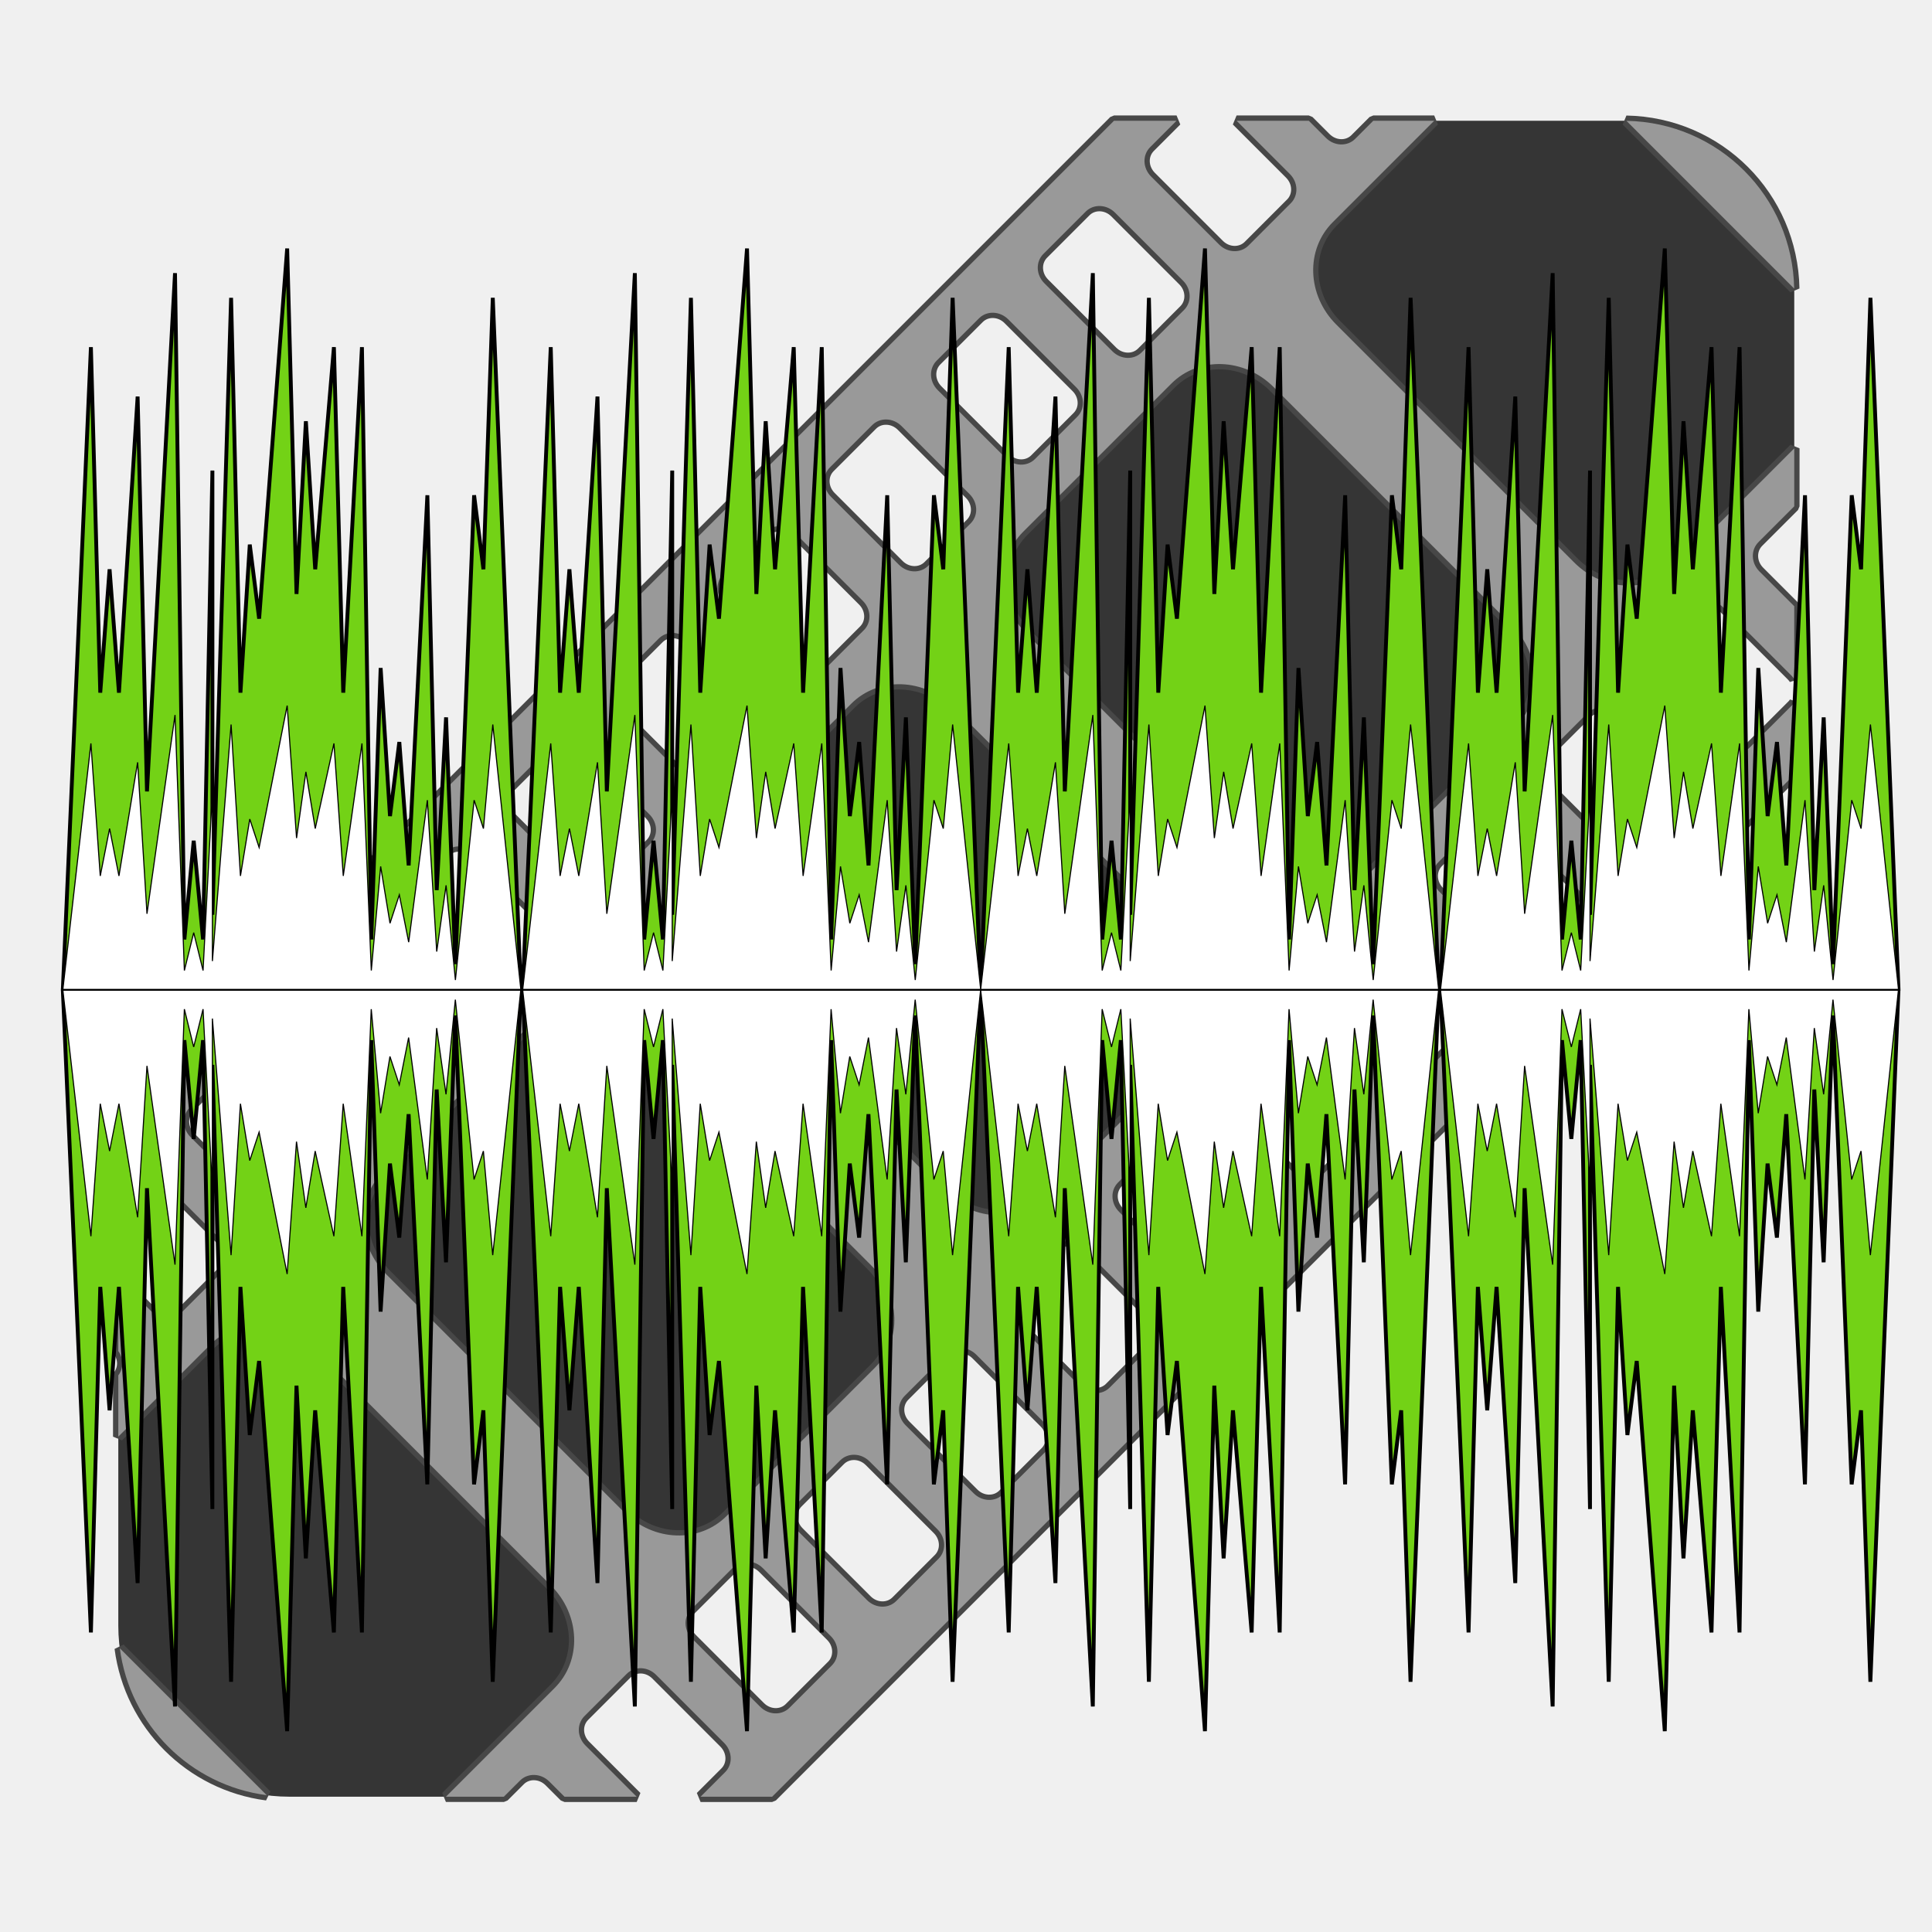
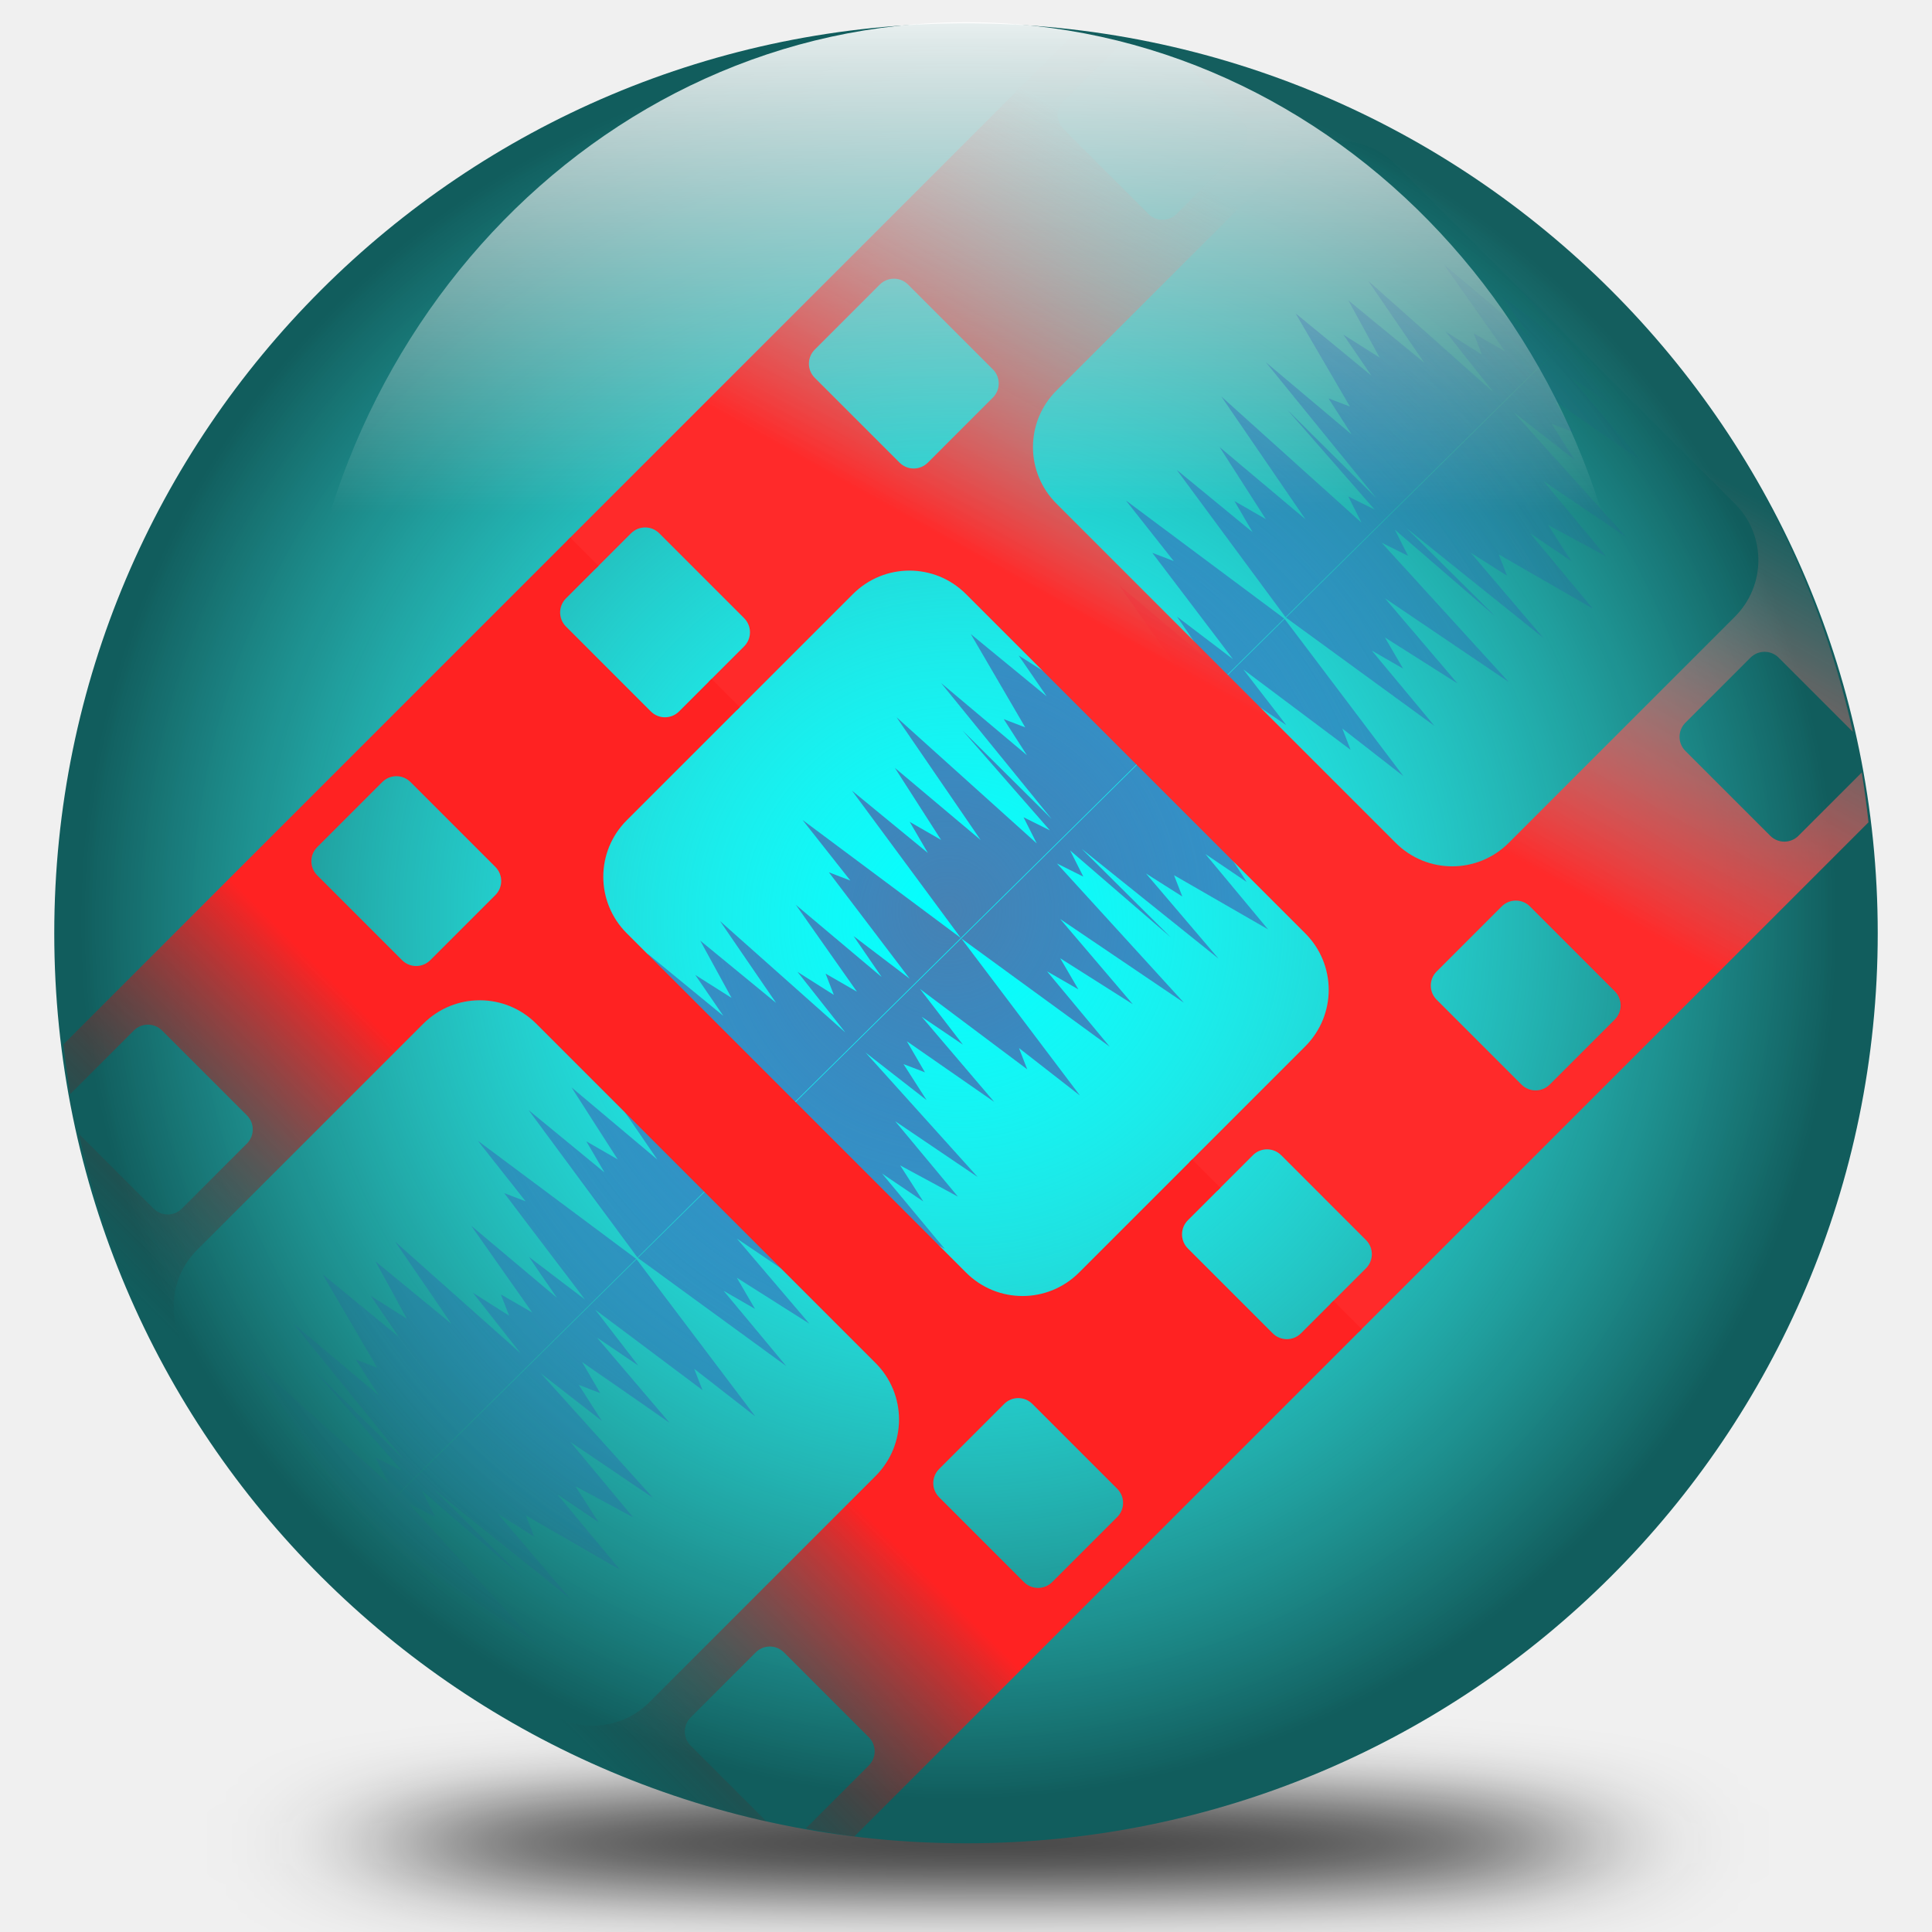
- <svg xmlns="http://www.w3.org/2000/svg" xmlns:ns1="http://www.openswatchbook.org/uri/2009/osb" width="256px" height="256px" viewBox="0 0 256 256" version="1.1" id="SVGRoot" enable-background="new">
+ <svg xmlns="http://www.w3.org/2000/svg" xmlns:ns1="http://www.openswatchbook.org/uri/2009/osb" xmlns:xlink="http://www.w3.org/1999/xlink" width="256px" height="256px" viewBox="0 0 256 256" version="1.1" id="SVGRoot" enable-background="new">
  <defs id="defs4485">
+     <linearGradient id="linearGradient906">
+       <stop style="stop-color:#ff2222;stop-opacity:1" offset="0" id="stop902" />
+       <stop style="stop-color:#272727;stop-opacity:0" offset="1" id="stop904" />
+     </linearGradient>
+     <linearGradient id="linearGradient898">
+       <stop style="stop-color:#ff2a2a;stop-opacity:1;" offset="0" id="stop894" />
+       <stop style="stop-color:#ff9898;stop-opacity:0.012" offset="1" id="stop896" />
+     </linearGradient>
+     <linearGradient id="linearGradient1061">
+       <stop style="stop-color:#79e7e1;stop-opacity:0" offset="0" id="stop1057" />
+       <stop style="stop-color:#115d5d;stop-opacity:1" offset="1" id="stop1059" />
+     </linearGradient>
+     <linearGradient id="linearGradient890">
+       <stop style="stop-color:#ffffff;stop-opacity:1;" offset="0" id="stop886" />
+       <stop style="stop-color:#ffffff;stop-opacity:0;" offset="1" id="stop888" />
+     </linearGradient>
+     <linearGradient id="linearGradient895">
+       <stop style="stop-color:#4682b4;stop-opacity:1;" offset="0" id="stop891" />
+       <stop style="stop-color:#3227b4;stop-opacity:0" offset="1" id="stop893" />
+     </linearGradient>
    <pattern id="Strips1_1" patternTransform="translate(0,0) scale(10,10)" height="1" width="2" patternUnits="userSpaceOnUse">
      <rect id="rect5447" height="2" width="1" y="-0.5" x="0" style="fill:black;stroke:none" />
    </pattern>
    <linearGradient id="linearGradient4727" ns1:paint="solid">
      <stop style="stop-color:#ce5c00;stop-opacity:1;" offset="0" id="stop4725" />
    </linearGradient>
    <pattern patternUnits="userSpaceOnUse" width="55" height="90" patternTransform="translate(-60,50.5)" id="pattern6214">
      <g style="fill:url(#Strips1_1);fill-opacity:1" transform="translate(-15,-28.5)" id="g4691">
        <rect style="opacity:0.815;fill:url(#Strips1_1);fill-opacity:1;stroke:none;stroke-width:4.527;stroke-linecap:round;stroke-linejoin:bevel;stroke-miterlimit:17.6;stroke-dasharray:none;stroke-dashoffset:0;stroke-opacity:1;paint-order:stroke fill markers" id="rect4683" width="30" height="30" x="40" y="59" ry="7.9" />
        <path style="opacity:0.815;fill:url(#Strips1_1);fill-opacity:1;stroke:none;stroke-width:8.601;stroke-linecap:round;stroke-linejoin:bevel;stroke-miterlimit:17.6;stroke-dasharray:none;stroke-dashoffset:0;stroke-opacity:1;paint-order:stroke fill markers" d="m 15,28.5 v 90 l 45,-45 z" id="path4687" />
      </g>
    </pattern>
+     <filter style="color-interpolation-filters:sRGB" id="filter998" x="-0.146" width="1.293" y="-1.229" height="3.459">
+       <feGaussianBlur stdDeviation="8.856" id="feGaussianBlur1000" />
+     </filter>
+     <radialGradient xlink:href="#linearGradient1061" id="radialGradient868" gradientUnits="userSpaceOnUse" gradientTransform="matrix(0.9769424,0,0,0.9750626,2.62869,3.047972)" cx="127.317" cy="122.225" fx="127.317" fy="122.225" r="119.197" />
+     <radialGradient xlink:href="#linearGradient895" id="radialGradient884" gradientUnits="userSpaceOnUse" gradientTransform="matrix(1.113254,0,0,1.153186,-15.2472,-17.57935)" cx="126.612" cy="119.886" fx="126.612" fy="119.886" r="99.439" />
+     <linearGradient xlink:href="#linearGradient890" id="linearGradient892" x1="-240" y1="-4" x2="-240" y2="66" gradientUnits="userSpaceOnUse" gradientTransform="matrix(1,0,0,1.031673,364.8938,-0.09319793)" />
+     <linearGradient xlink:href="#linearGradient898" id="linearGradient900" x1="162" y1="92" x2="190" y2="42" gradientUnits="userSpaceOnUse" />
+     <linearGradient xlink:href="#linearGradient906" id="linearGradient908" x1="80" y1="166" x2="46" y2="200" gradientUnits="userSpaceOnUse" />
  </defs>
-   <g id="layer3" style="display:none">
-     <path style="display:inline;opacity:1;fill:#99542c;fill-opacity:1;stroke:none;stroke-width:2.404;stroke-linecap:round;stroke-linejoin:bevel;stroke-miterlimit:17.6;stroke-dasharray:none;stroke-dashoffset:0;stroke-opacity:0.976;paint-order:stroke fill markers" d="m 218.904,18.277 c -0.857,-0.098 -1.727,-0.153 -2.612,-0.153 l -58.608,0.001 -8.325,8.325 1.63,1.63 -7.071,7.071 1.906,1.906 L 121.075,61.806 119.169,59.9 16.881,162.187 v 55.348 c 0,0.624 0.031,1.24 0.08,1.851 l 20.73,20.73 c 0.611,0.049 1.227,0.08 1.851,0.08 H 91.177 L 216.534,114.839 237.747,93.625 238.953,92.42 V 40.784 c 0,-0.884 -0.056,-1.755 -0.153,-2.612 z" id="path882" />
+   <g style="display:inline" id="g4738">
+     <ellipse style="display:inline;opacity:1;fill:#000000;fill-opacity:1;fill-rule:nonzero;stroke:#444444;stroke-width:0.424;stroke-linecap:round;stroke-linejoin:round;stroke-miterlimit:4;stroke-dasharray:none;stroke-opacity:0.984;filter:url(#filter998)" id="path1946" cx="128.234" cy="244.72" rx="72.589" ry="8.645" transform="matrix(1.13398,0,0,0.6039701,-14.47815,96.43798)" />
  </g>
-   <g style="display:inline" id="g4738">
-     <path style="display:inline;opacity:1;fill:#353535;fill-opacity:1;stroke:none;stroke-width:7.004;stroke-linecap:round;stroke-linejoin:bevel;stroke-miterlimit:17.6;stroke-dasharray:none;stroke-dashoffset:0;stroke-opacity:0.976;paint-order:stroke fill markers" d="M 181.916,16 15.676,184.055 v 31.357 c 0,12.554 10.106,22.66 22.66,22.66 H 67.6 L 237.748,66.068 V 38.66 C 237.748,26.106 227.642,16 215.088,16 Z" id="rect1130" />
-     <path style="display:inline;opacity:1;fill:#999999;fill-opacity:1;stroke:#474747;stroke-width:1.4;stroke-linecap:round;stroke-linejoin:bevel;stroke-miterlimit:17.6;stroke-dasharray:none;stroke-dashoffset:0;stroke-opacity:1;paint-order:stroke fill markers" d="M 147.611,16 15.676,147.936 v 8.289 l 0.908,-0.908 c 1.037,-1.037 2.766,-0.978 3.877,0.133 l 9.023,9.023 c 1.111,1.111 1.17,2.84 0.133,3.877 l -5.615,5.617 c -1.037,1.037 -2.766,0.976 -3.877,-0.135 l -4.449,-4.449 v 9.635 c 0.707,1.002 0.71,2.305 0,3.225 v 8.119 l 12.258,-12.258 c 3.626,-3.626 9.67,-3.418 13.553,0.465 l 31.543,31.543 c 3.883,3.883 4.09,9.927 0.465,13.553 l -14.408,14.408 h 7.678 l 2.146,-2.146 c 1.037,-1.037 2.766,-0.976 3.877,0.135 l 2.012,2.012 h 9.564 l -6.793,-6.795 c -1.111,-1.111 -1.172,-2.84 -0.135,-3.877 l 5.617,-5.617 c 1.037,-1.037 2.766,-0.976 3.877,0.135 l 9.021,9.023 c 1.111,1.111 1.172,2.838 0.135,3.875 l -3.256,3.256 h 9.486 L 237.748,102.641 v -9.543 c -0.075,0.102 -0.148,0.207 -0.24,0.299 l -5.617,5.615 c -1.037,1.037 -2.766,0.978 -3.877,-0.133 l -9.021,-9.023 c -1.111,-1.111 -1.172,-2.84 -0.135,-3.877 l 5.617,-5.615 c 1.037,-1.037 2.766,-0.978 3.877,0.133 l 9.021,9.023 c 0.143,0.143 0.267,0.297 0.375,0.457 v -9.648 l -4.615,-4.613 C 232.022,74.604 231.963,72.875 233,71.838 l 4.748,-4.748 v -7.68 l -15.596,15.596 c -3.626,3.626 -9.67,3.418 -13.553,-0.465 L 177.057,43 C 173.174,39.117 172.966,33.071 176.592,29.445 L 190.039,16 h -8.072 l -2.402,2.402 c -1.037,1.037 -2.766,0.976 -3.877,-0.135 L 173.42,16 h -9.566 l 7.053,7.051 c 1.111,1.111 1.17,2.84 0.133,3.877 l -5.617,5.617 c -1.037,1.037 -2.766,0.976 -3.877,-0.135 l -9.021,-9.021 c -1.111,-1.111 -1.172,-2.84 -0.135,-3.877 L 155.9,16 Z m 67.898,0.01 22.229,22.229 C 237.517,26.022 227.726,16.232 215.51,16.01 Z m -69.734,11.289 c 0.701,0.024 1.409,0.316 1.965,0.871 l 9.023,9.023 c 1.111,1.111 1.17,2.84 0.133,3.877 l -5.615,5.617 c -1.037,1.037 -2.766,0.976 -3.877,-0.135 l -9.023,-9.023 c -1.111,-1.111 -1.17,-2.838 -0.133,-3.875 l 5.615,-5.617 c 0.519,-0.519 1.211,-0.763 1.912,-0.738 z m -14.143,14.141 c 0.701,0.024 1.409,0.318 1.965,0.873 l 9.023,9.023 c 1.111,1.111 1.172,2.84 0.135,3.877 l -5.617,5.615 c -1.037,1.037 -2.766,0.978 -3.877,-0.133 l -9.023,-9.023 c -1.111,-1.111 -1.17,-2.84 -0.133,-3.877 l 5.617,-5.615 c 0.519,-0.519 1.209,-0.765 1.91,-0.74 z m 30.26,6.803 c 2.45,0.084 4.931,1.105 6.873,3.047 l 31.543,31.543 c 3.883,3.883 4.09,9.927 0.465,13.553 l -19.633,19.633 c -3.626,3.626 -9.672,3.418 -13.555,-0.465 L 136.045,84.012 c -3.883,-3.883 -4.09,-9.929 -0.465,-13.555 l 19.633,-19.633 c 1.813,-1.813 4.23,-2.666 6.68,-2.582 z m -44.402,7.34 c 0.701,0.024 1.411,0.318 1.967,0.873 l 9.021,9.021 c 1.111,1.111 1.172,2.84 0.135,3.877 l -5.617,5.617 c -1.037,1.037 -2.766,0.978 -3.877,-0.133 l -9.021,-9.023 c -1.111,-1.111 -1.172,-2.84 -0.135,-3.877 l 5.617,-5.617 c 0.519,-0.519 1.209,-0.763 1.91,-0.738 z m -14.143,14.143 c 0.701,0.024 1.411,0.318 1.967,0.873 l 9.021,9.021 c 1.111,1.111 1.172,2.84 0.135,3.877 l -5.617,5.617 c -1.037,1.037 -2.766,0.976 -3.877,-0.135 l -9.021,-9.021 c -1.111,-1.111 -1.172,-2.84 -0.135,-3.877 l 5.617,-5.617 c 0.519,-0.519 1.209,-0.763 1.91,-0.738 z M 89.207,83.867 c 0.701,0.024 1.409,0.318 1.965,0.873 l 9.023,9.021 c 1.111,1.111 1.17,2.84 0.133,3.877 l -5.617,5.617 c -1.037,1.037 -2.764,0.976 -3.875,-0.135 L 81.812,94.1 C 80.702,92.989 80.643,91.26 81.68,90.223 l 5.615,-5.617 c 0.519,-0.519 1.211,-0.763 1.912,-0.738 z m 30.26,6.801 c 2.45,0.084 4.931,1.107 6.873,3.049 l 31.543,31.541 c 3.883,3.883 4.09,9.927 0.465,13.553 l -19.633,19.633 c -3.626,3.626 -9.672,3.42 -13.555,-0.463 L 93.617,126.438 C 89.734,122.554 89.529,116.51 93.154,112.885 L 112.787,93.25 c 1.813,-1.813 4.23,-2.666 6.68,-2.582 z m 92.775,3.098 c 0.701,0.024 1.411,0.318 1.967,0.873 l 9.021,9.023 c 1.111,1.111 1.172,2.838 0.135,3.875 l -5.617,5.617 c -1.037,1.037 -2.766,0.978 -3.877,-0.133 l -9.021,-9.023 c -1.111,-1.111 -1.172,-2.84 -0.135,-3.877 l 5.617,-5.617 c 0.519,-0.519 1.209,-0.763 1.91,-0.738 z M 75.064,98.01 c 0.701,0.024 1.409,0.316 1.965,0.871 l 9.023,9.023 c 1.111,1.111 1.17,2.84 0.133,3.877 l -5.615,5.615 c -1.037,1.037 -2.766,0.978 -3.877,-0.133 l -9.023,-9.023 c -1.111,-1.111 -1.17,-2.84 -0.133,-3.877 l 5.617,-5.615 c 0.519,-0.519 1.209,-0.763 1.91,-0.738 z m 123.037,9.898 c 0.701,0.024 1.409,0.318 1.965,0.873 l 9.023,9.021 c 1.111,1.111 1.17,2.84 0.133,3.877 l -5.617,5.617 c -1.037,1.037 -2.764,0.976 -3.875,-0.135 l -9.023,-9.021 c -1.111,-1.111 -1.172,-2.84 -0.135,-3.877 l 5.617,-5.617 c 0.519,-0.519 1.211,-0.763 1.912,-0.738 z m -137.18,4.242 c 0.701,0.024 1.411,0.318 1.967,0.873 l 9.021,9.023 c 1.111,1.111 1.172,2.838 0.135,3.875 l -5.617,5.617 c -1.037,1.037 -2.766,0.978 -3.877,-0.133 l -9.021,-9.023 c -1.111,-1.111 -1.172,-2.84 -0.135,-3.877 l 5.617,-5.617 c 0.519,-0.519 1.209,-0.763 1.91,-0.738 z m 123.037,9.9 c 0.701,0.024 1.409,0.318 1.965,0.873 l 9.023,9.021 c 1.111,1.111 1.17,2.84 0.133,3.877 l -5.615,5.617 c -1.037,1.037 -2.766,0.976 -3.877,-0.135 l -9.023,-9.021 c -1.111,-1.111 -1.17,-2.84 -0.133,-3.877 l 5.615,-5.617 c 0.519,-0.519 1.211,-0.763 1.912,-0.738 z M 46.779,126.293 c 0.701,0.024 1.411,0.318 1.967,0.873 l 9.021,9.021 c 1.111,1.111 1.172,2.84 0.135,3.877 l -5.617,5.617 c -1.037,1.037 -2.766,0.976 -3.877,-0.135 l -9.021,-9.021 c -1.111,-1.111 -1.172,-2.84 -0.135,-3.877 l 5.617,-5.617 c 0.519,-0.519 1.209,-0.763 1.91,-0.738 z m 30.262,6.801 c 2.45,0.084 4.931,1.107 6.873,3.049 l 31.541,31.543 c 3.883,3.883 4.092,9.925 0.467,13.551 l -19.635,19.635 c -3.626,3.626 -9.67,3.418 -13.553,-0.465 L 51.191,168.865 c -3.883,-3.883 -4.088,-9.929 -0.463,-13.555 l 19.633,-19.633 c 1.813,-1.813 4.23,-2.668 6.68,-2.584 z m 92.775,3.1 c 0.701,0.024 1.411,0.316 1.967,0.871 l 9.021,9.023 c 1.111,1.111 1.172,2.84 0.135,3.877 l -5.617,5.617 c -1.037,1.037 -2.766,0.976 -3.877,-0.135 l -9.023,-9.023 c -1.111,-1.111 -1.17,-2.838 -0.133,-3.875 l 5.617,-5.617 c 0.519,-0.519 1.209,-0.763 1.91,-0.738 z m -137.18,4.242 c 0.701,0.024 1.411,0.318 1.967,0.873 l 9.023,9.021 c 1.111,1.111 1.17,2.84 0.133,3.877 l -5.617,5.617 c -1.037,1.037 -2.764,0.976 -3.875,-0.135 L 25.244,150.668 c -1.111,-1.111 -1.172,-2.84 -0.135,-3.877 l 5.617,-5.617 c 0.519,-0.519 1.209,-0.763 1.91,-0.738 z m 123.037,9.898 c 0.701,0.024 1.411,0.318 1.967,0.873 l 9.021,9.023 c 1.111,1.111 1.172,2.84 0.135,3.877 l -5.617,5.615 c -1.037,1.037 -2.766,0.978 -3.877,-0.133 l -9.021,-9.023 c -1.111,-1.111 -1.172,-2.84 -0.135,-3.877 l 5.617,-5.615 c 0.519,-0.519 1.209,-0.765 1.91,-0.74 z m -14.143,14.143 c 0.701,0.024 1.411,0.318 1.967,0.873 l 9.023,9.021 c 1.111,1.111 1.17,2.84 0.133,3.877 l -5.617,5.617 c -1.037,1.037 -2.766,0.978 -3.877,-0.133 l -9.021,-9.023 c -1.111,-1.111 -1.172,-2.84 -0.135,-3.877 l 5.617,-5.617 c 0.519,-0.519 1.209,-0.763 1.91,-0.738 z m -14.141,14.143 c 0.701,0.024 1.409,0.318 1.965,0.873 l 9.023,9.021 c 1.111,1.111 1.17,2.84 0.133,3.877 l -5.615,5.617 c -1.037,1.037 -2.766,0.976 -3.877,-0.135 l -9.023,-9.021 c -1.111,-1.111 -1.17,-2.84 -0.133,-3.877 l 5.615,-5.617 c 0.519,-0.519 1.211,-0.763 1.912,-0.738 z m -14.143,14.143 c 0.701,0.024 1.409,0.316 1.965,0.871 l 9.023,9.023 c 1.111,1.111 1.172,2.84 0.135,3.877 l -5.617,5.617 c -1.037,1.037 -2.766,0.976 -3.877,-0.135 l -9.023,-9.021 c -1.111,-1.111 -1.17,-2.84 -0.133,-3.877 l 5.617,-5.617 c 0.519,-0.519 1.209,-0.763 1.91,-0.738 z m -14.143,14.143 c 0.701,0.024 1.411,0.316 1.967,0.871 l 9.021,9.023 c 1.111,1.111 1.172,2.84 0.135,3.877 l -5.617,5.615 c -1.037,1.037 -2.766,0.978 -3.877,-0.133 l -9.021,-9.023 c -1.111,-1.111 -1.172,-2.84 -0.135,-3.877 l 5.617,-5.615 c 0.519,-0.519 1.209,-0.763 1.91,-0.738 z m -83.229,11.498 c 1.328,10.15 9.318,18.141 19.469,19.469 z" id="rect976" />
+   <g id="layer3" style="display:inline">
+     <ellipse ry="119.606" rx="119.837" cy="123.667" cx="128" id="ellipse870" style="opacity:1;fill:#00ffff;fill-opacity:1;fill-rule:nonzero;stroke:none;stroke-width:10.638;stroke-linecap:round;stroke-linejoin:round;stroke-miterlimit:4;stroke-dasharray:none;stroke-opacity:0.984" />
+     <ellipse style="opacity:1;fill:url(#radialGradient868);fill-opacity:1;fill-rule:nonzero;stroke:none;stroke-width:10.724;stroke-linecap:round;stroke-linejoin:round;stroke-miterlimit:4;stroke-dasharray:none;stroke-opacity:0.984" id="ellipse866" cx="128" cy="123.667" rx="120.81" ry="120.578" />
+     <ellipse ry="95.087" rx="88.791" cy="98.029" cx="128" id="ellipse878" style="opacity:1;fill:url(#linearGradient892);fill-opacity:1;fill-rule:nonzero;stroke:none;stroke-width:5.45;stroke-linecap:round;stroke-linejoin:round;stroke-miterlimit:4;stroke-dasharray:none;stroke-opacity:1" />
  </g>
-   <g id="layer1" style="display:inline;opacity:1" />
  <g id="layer2" style="display:inline">
-     <path style="display:inline;fill:#73d216;stroke:#000000;stroke-width:0.51;stroke-linecap:butt;stroke-linejoin:miter;stroke-miterlimit:4;stroke-dasharray:none;stroke-opacity:1" d="M 38.052,32.927 34.337,81.976 33.097,72.161 31.861,91.784 30.621,39.463 28.146,121.21 V 62.352 L 26.906,124.482 25.667,111.401 24.431,124.482 23.191,36.192 19.476,104.865 18.237,52.544 15.761,91.784 14.521,75.432 13.285,91.784 12.046,46 8.331,131.025 H 69.012 L 65.297,39.463 64.058,75.432 62.822,65.624 60.343,127.754 59.106,95.056 57.867,117.945 56.628,65.624 54.152,114.673 52.912,98.321 51.676,108.137 50.437,88.513 49.197,124.482 47.961,46 45.482,91.784 44.246,46 41.767,75.432 40.531,55.815 39.291,78.704 Z m 60.931,0 L 95.268,81.976 94.028,72.161 92.789,91.784 91.553,39.463 89.074,121.21 V 62.352 L 87.837,124.482 86.598,111.401 85.359,124.482 84.122,36.192 80.407,104.865 79.168,52.544 76.692,91.784 75.452,75.432 74.213,91.784 72.977,46 69.262,131.025 h 60.682 l -3.715,-91.562 -1.239,35.969 -1.239,-9.808 -2.476,62.13 -1.239,-32.697 -1.236,22.889 -1.239,-52.321 -2.476,49.049 -1.239,-16.352 -1.239,9.815 -1.236,-19.624 -1.239,35.969 L 108.889,46 106.413,91.784 105.174,46 l -2.476,29.432 -1.239,-19.617 -1.236,22.889 z m 30.961,98.099 h 60.682 l -3.715,-91.562 -1.239,35.969 -1.236,-9.808 -2.479,62.13 -1.236,-32.697 -1.239,22.889 -1.239,-52.321 -2.476,49.049 -1.239,-16.352 -1.236,9.815 -1.239,-19.624 -1.239,35.969 L 169.571,46 167.095,91.784 165.856,46 l -2.476,29.432 -1.239,-19.617 -1.236,22.889 -1.239,-45.778 -3.715,49.049 -1.239,-9.815 -1.236,19.624 -1.239,-52.321 -2.476,81.747 V 62.352 l -1.239,62.13 -1.239,-13.08 -1.236,13.08 -1.239,-88.29 -3.715,68.673 -1.239,-52.321 -2.476,39.241 -1.239,-16.352 -1.236,16.352 L 133.659,46 Z m 90.652,-98.099 -3.715,49.049 -1.239,-9.815 -1.239,19.624 -1.236,-52.321 -2.479,81.747 V 62.352 l -1.236,62.13 -1.239,-13.08 -1.239,13.08 -1.236,-88.29 -3.715,68.673 -1.239,-52.321 -2.476,39.241 -1.239,-16.352 -1.239,16.352 L 194.59,46 l -3.715,85.025 h 60.682 l -3.715,-91.562 -1.239,35.969 -1.239,-9.808 -2.476,62.13 -1.239,-32.697 -1.236,22.889 -1.239,-52.321 -2.476,49.049 -1.239,-16.352 -1.239,9.815 -1.236,-19.624 -1.239,35.969 L 230.502,46 228.026,91.784 226.787,46 l -2.476,29.432 -1.239,-19.617 -1.239,22.889 z M 8.331,131.283 l 3.715,85.025 1.239,-45.785 1.236,16.352 1.239,-16.352 2.476,39.241 1.239,-52.321 3.715,68.673 1.239,-88.29 1.236,13.08 1.239,-13.08 1.239,62.13 v -58.858 l 2.476,81.747 1.239,-52.321 1.236,19.624 1.239,-9.808 3.715,49.049 1.239,-45.784 1.239,22.889 1.236,-19.617 2.479,29.432 1.236,-45.785 2.479,45.785 1.236,-78.482 1.239,35.969 1.239,-19.617 1.236,9.808 1.239,-16.352 2.476,49.049 1.239,-52.321 1.239,22.896 1.236,-32.704 2.479,62.13 1.236,-9.808 1.239,35.969 3.715,-91.562 z m 60.931,0 3.715,85.025 1.236,-45.785 1.239,16.352 1.239,-16.352 2.476,39.241 1.239,-52.321 3.715,68.673 1.236,-88.29 1.239,13.08 1.239,-13.08 1.236,62.13 v -58.858 l 2.479,81.747 1.236,-52.321 1.239,19.624 1.239,-9.808 3.715,49.049 1.239,-45.784 1.236,22.889 1.239,-19.617 2.476,29.432 1.239,-45.785 2.476,45.785 1.239,-78.482 1.239,35.969 1.236,-19.617 1.239,9.808 1.239,-16.352 2.476,49.049 1.239,-52.321 1.236,22.896 1.239,-32.704 2.476,62.13 1.239,-9.808 1.239,35.969 3.715,-91.562 z m 60.682,0 3.715,85.025 1.239,-45.785 1.236,16.352 1.239,-16.352 2.476,39.241 1.239,-52.321 3.715,68.673 1.239,-88.29 1.236,13.08 1.239,-13.08 1.239,62.13 v -58.858 l 2.476,81.747 1.239,-52.321 1.236,19.624 1.239,-9.808 3.715,49.049 1.239,-45.784 1.236,22.889 1.239,-19.617 2.476,29.432 1.239,-45.785 2.476,45.785 1.239,-78.482 1.239,35.969 1.239,-19.617 1.236,9.808 1.239,-16.352 2.476,49.049 1.239,-52.321 1.239,22.896 1.236,-32.704 2.479,62.13 1.236,-9.808 1.239,35.969 3.715,-91.562 z m 60.931,0 3.715,85.025 1.236,-45.785 1.239,16.352 1.239,-16.352 2.476,39.241 1.239,-52.321 3.715,68.673 1.236,-88.29 1.239,13.08 1.239,-13.08 1.236,62.13 v -58.858 l 2.479,81.747 1.236,-52.321 1.239,19.624 1.239,-9.808 3.715,49.049 1.236,-45.784 1.239,22.889 1.239,-19.617 2.476,29.432 1.239,-45.785 2.476,45.785 1.239,-78.482 1.239,35.969 1.236,-19.617 1.239,9.808 1.239,-16.352 2.476,49.049 1.239,-52.321 1.236,22.896 1.239,-32.704 2.476,62.13 1.239,-9.808 1.239,35.969 3.715,-91.562 z" id="path895" />
-     <path style="display:inline;opacity:1;fill:#ffffff;stroke:#000000;stroke-width:0.145;stroke-linecap:butt;stroke-linejoin:miter;stroke-miterlimit:4;stroke-dasharray:none;stroke-opacity:1" d="M 38.052,93.494 34.337,112.298 33.097,108.532 31.861,116.064 30.621,96 l -2.476,31.349 v -22.57 l -1.239,23.817 -1.239,-5.013 -1.236,5.013 L 23.191,94.741 19.476,121.076 18.237,101.013 15.761,116.064 14.521,109.791 13.285,116.064 12.046,98.506 8.331,131.102 H 69.012 L 65.297,96 l -1.239,13.791 -1.236,-3.766 -2.479,23.829 -1.236,-12.544 -1.239,8.779 -1.239,-20.064 -2.476,18.816 -1.239,-6.272 -1.236,3.766 -1.239,-7.531 -1.239,13.791 -1.236,-30.089 -2.479,17.557 -1.236,-17.557 -2.479,11.285 -1.236,-7.519 -1.239,8.779 z m 60.931,0 -3.715,18.804 -1.239,-3.766 -1.239,7.531 L 91.553,96 89.074,127.349 v -22.57 l -1.236,23.817 -1.239,-5.013 -1.239,5.013 -1.236,-33.855 -3.715,26.336 -1.239,-20.064 -2.476,15.051 -1.239,-6.272 -1.239,6.272 L 72.977,98.506 69.262,131.102 H 129.944 L 126.228,96 l -1.239,13.791 -1.239,-3.766 -2.476,23.829 -1.239,-12.544 -1.236,8.779 -1.239,-20.064 -2.476,18.816 -1.239,-6.272 -1.239,3.766 -1.236,-7.531 -1.239,13.791 -1.239,-30.089 -2.476,17.557 -1.239,-17.557 -2.476,11.285 -1.239,-7.519 -1.236,8.779 z M 129.944,131.102 h 60.682 L 186.91,96 l -1.239,13.791 -1.236,-3.766 -2.479,23.829 -1.236,-12.544 -1.239,8.779 -1.239,-20.064 -2.476,18.816 -1.239,-6.272 -1.236,3.766 -1.239,-7.531 -1.239,13.791 -1.239,-30.089 -2.476,17.557 -1.239,-17.557 -2.476,11.285 -1.239,-7.519 -1.236,8.779 -1.239,-17.557 -3.715,18.804 -1.239,-3.766 -1.236,7.531 L 152.234,96 149.759,127.349 v -22.57 l -1.239,23.817 -1.239,-5.013 -1.236,5.013 -1.239,-33.855 -3.715,26.336 -1.239,-20.064 -2.476,15.051 -1.239,-6.272 -1.236,6.272 -1.239,-17.557 z m 90.652,-37.609 -3.715,18.804 -1.239,-3.766 -1.239,7.531 L 213.166,96 l -2.479,31.349 v -22.57 l -1.236,23.817 -1.239,-5.013 -1.239,5.013 -1.236,-33.855 -3.715,26.336 -1.239,-20.064 -2.476,15.051 -1.239,-6.272 -1.239,6.272 -1.236,-17.557 -3.715,32.596 h 60.682 L 247.841,96 l -1.239,13.791 -1.239,-3.766 -2.476,23.829 -1.239,-12.544 -1.236,8.779 -1.239,-20.064 -2.476,18.816 -1.239,-6.272 -1.239,3.766 -1.236,-7.531 -1.239,13.791 -1.239,-30.089 -2.476,17.557 -1.239,-17.557 -2.476,11.285 -1.239,-7.519 -1.239,8.779 z M 8.331,131.21 l 3.715,32.596 1.239,-17.557 1.236,6.272 1.239,-6.272 2.476,15.051 1.239,-20.064 3.715,26.336 1.239,-33.855 1.236,5.013 1.239,-5.013 1.239,23.817 v -22.57 l 2.476,31.349 1.239,-20.064 1.236,7.531 1.239,-3.766 3.715,18.804 1.239,-17.545 1.239,8.767 1.236,-7.519 2.479,11.285 1.236,-17.557 2.479,17.557 1.236,-30.089 1.239,13.791 1.239,-7.519 1.236,3.754 1.239,-6.26 2.476,18.804 1.239,-20.064 1.239,8.779 1.236,-12.544 2.479,23.829 1.236,-3.766 1.239,13.791 3.715,-35.102 z m 60.931,0 3.715,32.596 1.236,-17.557 1.239,6.272 1.239,-6.272 2.476,15.051 1.239,-20.064 3.715,26.336 1.236,-33.855 1.239,5.013 1.239,-5.013 1.236,23.817 v -22.57 l 2.479,31.349 1.236,-20.064 1.239,7.531 1.239,-3.766 3.715,18.804 1.239,-17.545 1.236,8.767 1.239,-7.519 2.476,11.285 1.239,-17.557 2.476,17.557 1.239,-30.089 1.239,13.791 1.236,-7.519 1.239,3.754 1.239,-6.26 2.476,18.804 1.239,-20.064 1.236,8.779 1.239,-12.544 2.476,23.829 1.239,-3.766 1.239,13.791 3.715,-35.102 z m 60.682,0 3.715,32.596 1.239,-17.557 1.236,6.272 1.239,-6.272 2.476,15.051 1.239,-20.064 3.715,26.336 1.239,-33.855 1.236,5.013 1.239,-5.013 1.239,23.817 v -22.57 l 2.476,31.349 1.239,-20.064 1.236,7.531 1.239,-3.766 3.715,18.804 1.239,-17.545 1.236,8.767 1.239,-7.519 2.476,11.285 1.239,-17.557 2.476,17.557 1.239,-30.089 1.239,13.791 1.239,-7.519 1.236,3.754 1.239,-6.26 2.476,18.804 1.239,-20.064 1.239,8.779 1.236,-12.544 2.479,23.829 1.236,-3.766 1.239,13.791 3.715,-35.102 z m 60.931,0 3.715,32.596 1.236,-17.557 1.239,6.272 1.239,-6.272 2.476,15.051 1.239,-20.064 3.715,26.336 1.236,-33.855 1.239,5.013 1.239,-5.013 1.236,23.817 v -22.57 l 2.479,31.349 1.236,-20.064 1.239,7.531 1.239,-3.766 3.715,18.804 1.236,-17.545 1.239,8.767 1.239,-7.519 2.476,11.285 1.239,-17.557 2.476,17.557 1.239,-30.089 1.239,13.791 1.236,-7.519 1.239,3.754 1.239,-6.26 2.476,18.804 1.239,-20.064 1.236,8.779 1.239,-12.544 2.476,23.829 1.239,-3.766 1.239,13.791 3.715,-35.102 z" id="path911" />
+     <path id="path882" d="m 42.764,168.863 7.208,12.359 -2.844,-1.091 3.065,4.774 -11.365,-9.557 14.642,18.01 -11.8,-11.723 11.577,13.236 -3.496,-1.739 1.748,3.466 -18.576,-16.72 11.146,16.271 -11.365,-9.557 6.121,9.545 -4.155,-2.393 2.406,4.12 -10.055,-8.255 14.419,19.522 42.85,-42.334 -20.976,-15.641 6.335,8.028 -2.842,-1.093 10.708,14.106 -7.432,-5.653 3.715,5.424 -11.365,-9.557 8.09,11.501 -4.155,-2.393 1.096,2.818 -4.813,-3.047 6.335,8.028 -16.605,-14.766 7.429,10.849 -10.053,-8.257 4.15,7.591 -4.804,-3.043 3.715,5.424 z m 43.026,-42.507 7.208,12.359 -2.844,-1.091 3.062,4.776 -11.363,-9.559 14.64,18.012 -11.8,-11.723 11.58,13.233 -3.496,-1.739 1.746,3.468 -18.574,-16.722 11.146,16.271 -11.365,-9.557 6.121,9.545 -4.155,-2.393 2.404,4.122 -10.053,-8.257 14.419,19.522 42.85,-42.334 -20.976,-15.641 6.335,8.028 -2.844,-1.091 10.711,14.104 -7.434,-5.651 3.717,5.422 -11.365,-9.557 8.09,11.501 -4.155,-2.393 1.094,2.821 -4.811,-3.049 6.336,8.028 -16.607,-14.764 7.431,10.846 -10.055,-8.255 4.152,7.589 -4.807,-3.041 3.717,5.422 z m 41.526,-2.065 42.85,-42.334 -20.976,-15.641 6.335,8.028 -2.842,-1.093 10.708,14.106 -7.432,-5.653 3.715,5.424 -11.365,-9.557 8.09,11.501 -4.155,-2.393 1.096,2.818 -4.813,-3.047 6.335,8.028 -16.607,-14.764 7.431,10.846 -10.055,-8.255 4.152,7.589 -4.807,-3.041 3.717,5.422 -10.055,-8.255 7.208,12.359 -2.844,-1.091 3.065,4.774 -11.365,-9.557 14.642,18.01 -11.801,-11.723 11.577,13.236 -3.496,-1.739 1.748,3.466 -18.576,-16.72 11.146,16.271 -11.365,-9.557 6.121,9.545 -4.155,-2.393 2.406,4.12 -10.055,-8.255 z m 44.351,-82.776 7.208,12.359 -2.844,-1.091 3.062,4.776 -11.363,-9.559 14.64,18.012 -11.801,-11.723 11.58,13.233 -3.496,-1.739 1.746,3.468 -18.574,-16.722 11.146,16.271 -11.365,-9.557 6.121,9.545 -4.154,-2.393 2.404,4.122 -10.053,-8.257 14.419,19.522 42.85,-42.334 -20.976,-15.641 6.336,8.028 -2.844,-1.091 10.711,14.104 -7.434,-5.651 3.717,5.422 -11.365,-9.557 8.09,11.501 -4.155,-2.393 1.094,2.821 -4.811,-3.049 6.336,8.028 -16.607,-14.764 7.431,10.847 -10.055,-8.255 4.152,7.589 -4.807,-3.041 3.715,5.424 z M 41.496,209.188 l 19.666,14.339 -8.304,-9.984 4.152,2.395 -2.404,-4.122 9.617,6.09 -9.615,-11.286 16.393,11.087 -16.826,-18.449 3.494,1.741 -1.746,-3.468 13.328,11.506 -11.801,-11.723 18.139,14.556 -9.615,-11.286 4.811,3.049 -1.094,-2.821 12.455,7.175 -8.298,-9.978 5.459,3.689 -3.058,-4.768 7.651,4.132 -8.307,-9.982 10.93,7.39 -14.859,-16.491 8.086,6.299 -3.056,-4.77 2.836,1.087 -2.398,-4.116 11.58,8.04 -9.615,-11.286 5.465,3.695 -5.686,-7.378 14.209,10.648 -1.096,-2.818 8.086,6.299 -15.729,-20.824 z m 43.026,-42.508 19.666,14.339 -8.306,-9.982 4.155,2.393 -2.404,-4.122 9.617,6.09 -9.615,-11.286 16.393,11.087 -16.828,-18.447 3.496,1.739 -1.746,-3.468 13.326,11.508 -11.8,-11.723 18.141,14.553 -9.617,-11.284 4.813,3.047 -1.094,-2.821 12.455,7.175 -8.298,-9.978 5.457,3.691 -3.056,-4.77 7.648,4.134 -8.304,-9.984 10.928,7.392 -14.857,-16.493 8.086,6.299 -3.058,-4.768 2.838,1.085 -2.398,-4.116 11.58,8.04 -9.615,-11.286 5.463,3.697 -5.683,-7.38 14.207,10.65 -1.094,-2.821 8.086,6.299 -15.729,-20.824 z m 42.85,-42.334 19.666,14.339 -8.304,-9.984 4.152,2.395 -2.404,-4.122 9.617,6.09 -9.615,-11.286 16.393,11.087 -16.826,-18.449 3.494,1.741 -1.746,-3.468 13.328,11.506 -11.801,-11.723 18.139,14.556 -9.615,-11.286 4.811,3.049 -1.094,-2.821 12.455,7.175 -8.298,-9.978 5.457,3.691 -3.056,-4.77 7.649,4.134 -8.304,-9.984 10.928,7.392 -14.857,-16.493 8.086,6.299 -3.056,-4.77 2.836,1.087 -2.398,-4.116 11.58,8.04 -9.615,-11.286 5.465,3.695 -5.686,-7.378 14.209,10.648 -1.096,-2.818 8.086,6.299 -15.729,-20.824 z m 43.026,-42.507 19.666,14.339 -8.306,-9.982 4.155,2.393 -2.404,-4.122 9.617,6.09 -9.615,-11.286 16.393,11.087 -16.828,-18.447 3.496,1.739 -1.746,-3.468 13.326,11.508 -11.801,-11.723 18.141,14.553 -9.617,-11.284 4.813,3.047 -1.094,-2.821 12.455,7.175 -8.3,-9.976 5.459,3.689 -3.056,-4.77 7.648,4.134 -8.304,-9.984 10.928,7.392 -14.857,-16.493 8.086,6.299 -3.058,-4.768 2.838,1.085 -2.398,-4.116 11.58,8.04 -9.615,-11.286 5.463,3.697 -5.683,-7.38 14.207,10.65 -1.094,-2.821 8.086,6.299 -15.729,-20.824 z" style="display:inline;opacity:1;fill:url(#radialGradient884);fill-opacity:1;stroke:#464646;stroke-width:0;stroke-linecap:butt;stroke-linejoin:miter;stroke-miterlimit:4;stroke-dasharray:none;stroke-opacity:0.984" />
  </g>
-   <g id="layer5" style="display:none">
-     <path style="color:#000000;font-style:normal;font-variant:normal;font-weight:normal;font-stretch:normal;font-size:medium;line-height:normal;font-family:sans-serif;font-variant-ligatures:normal;font-variant-position:normal;font-variant-caps:normal;font-variant-numeric:normal;font-variant-alternates:normal;font-feature-settings:normal;text-indent:0;text-align:start;text-decoration:none;text-decoration-line:none;text-decoration-style:solid;text-decoration-color:#000000;letter-spacing:normal;word-spacing:normal;text-transform:none;writing-mode:lr-tb;direction:ltr;text-orientation:mixed;dominant-baseline:auto;baseline-shift:baseline;text-anchor:start;white-space:normal;shape-padding:0;clip-rule:nonzero;display:inline;overflow:visible;visibility:visible;opacity:1;isolation:auto;mix-blend-mode:normal;color-interpolation:sRGB;color-interpolation-filters:linearRGB;solid-color:#000000;solid-opacity:1;vector-effect:none;fill:#73d216;fill-opacity:1;fill-rule:nonzero;stroke:#4e9a06;stroke-width:6.262;stroke-linecap:round;stroke-linejoin:round;stroke-miterlimit:4;stroke-dasharray:none;stroke-dashoffset:0;stroke-opacity:1;color-rendering:auto;image-rendering:auto;shape-rendering:auto;text-rendering:auto;enable-background:accumulate" d="M 46.218,49.049 V 50 H 94 L 47.113,96.887 v 58.416 L 152.416,50 h 50.994 L 51.221,206.945 h 53.636 l 99.202,-99.202 v 55.726 l -43.476,43.476 h 44.68 l -1.692,-0.951 h -40.691 l 42.131,-42.131 V 105.447 L 104.463,205.994 H 53.469 L 205.658,49.049 H 152.022 L 48.065,153.007 V 97.281 L 96.296,49.049 Z" id="path4593" />
+   <g id="layer1" style="display:inline;opacity:1">
+     <path style="display:inline;opacity:1;fill:url(#linearGradient900);fill-opacity:1;fill-rule:nonzero;stroke:none;stroke-width:10.716;stroke-linecap:round;stroke-linejoin:round;stroke-miterlimit:4;stroke-dasharray:none;stroke-opacity:0.984" d="m 75.18,71.61 3.745,3.745 4.687,-4.687 c 1.038,-1.038 2.709,-1.039 3.747,-0.001 l 11.238,11.238 c 1.038,1.038 1.037,2.708 6e-6,3.745 l -4.689,4.689 3.745,3.745 15.363,-15.363 c 4.15,-4.15 10.833,-4.152 14.983,-0.001 l 44.948,44.948 c 4.15,4.15 4.15,10.832 0,14.982 l -15.364,15.364 3.745,3.745 4.687,-4.687 c 1.038,-1.038 2.711,-1.038 3.748,0 l 11.235,11.235 c 1.038,1.038 1.038,2.711 0,3.748 l -4.687,4.687 3.745,3.745 67.527,-67.527 a 120.482,120.715 45 0 0 -0.892,-6.599 l -8.383,8.383 c -1.038,1.038 -2.708,1.038 -3.745,0 L 223.327,99.51 c -1.038,-1.038 -1.038,-2.711 0,-3.748 l 8.614,-8.614 c 1.038,-1.038 2.711,-1.038 3.748,0 l 9.825,9.825 A 120.482,120.715 45 0 0 213.358,38.31 120.482,120.715 45 0 0 154.557,6.016 l 9.964,9.964 c 1.038,1.038 1.037,2.708 0,3.745 l -8.615,8.615 c -1.038,1.038 -2.708,1.038 -3.745,2e-6 l -11.238,-11.238 c -1.038,-1.038 -1.037,-2.708 0,-3.745 l 8.303,-8.303 a 120.482,120.715 45 0 0 -6.43,-1.061 z m 32.781,-25.29 8.615,-8.615 c 1.038,-1.038 2.708,-1.038 3.745,-2e-6 l 11.238,11.238 c 1.038,1.038 1.036,2.707 -0.001,3.744 l -8.615,8.615 c -1.038,1.038 -2.707,1.039 -3.744,0.001 L 107.961,50.065 c -1.038,-1.038 -1.038,-2.708 0,-3.745 z m 32.026,5.432 29.965,-29.965 c 4.15,-4.15 10.833,-4.152 14.983,-0.001 l 44.948,44.948 c 4.15,4.15 4.148,10.833 -10e-4,14.983 l -29.965,29.965 c -4.15,4.15 -10.832,4.151 -14.982,0 l -44.949,-44.948 c -4.15,-4.15 -4.15,-10.832 -1e-5,-14.982 z m 50.379,76.972 8.615,-8.615 c 1.038,-1.038 2.708,-1.037 3.745,-1e-5 l 11.236,11.236 c 1.038,1.038 1.039,2.709 10e-4,3.747 l -8.615,8.615 c -1.038,1.038 -2.709,1.036 -3.747,-0.001 l -11.235,-11.235 c -1.038,-1.038 -1.039,-2.709 -0.001,-3.747 z" id="path999" />
+     <path style="display:inline;opacity:1;fill:url(#linearGradient908);fill-opacity:1;fill-rule:nonzero;stroke:none;stroke-width:10.716;stroke-linecap:round;stroke-linejoin:round;stroke-miterlimit:4;stroke-dasharray:none;stroke-opacity:0.984" d="m 8.413,138.376 a 120.482,120.715 45 0 0 0.892,6.599 l 8.426,-8.426 c 1.038,-1.038 2.708,-1.038 3.745,0 l 11.238,11.238 c 1.038,1.038 1.036,2.707 -0.001,3.744 l -8.615,8.615 c -1.038,1.038 -2.707,1.039 -3.744,0.001 l -9.895,-9.895 a 120.482,120.715 45 0 0 32.183,58.774 120.482,120.715 45 0 0 58.916,32.325 L 91.522,231.315 c -1.038,-1.038 -1.039,-2.709 -0.001,-3.747 l 8.615,-8.615 c 1.038,-1.038 2.709,-1.036 3.747,0.001 l 11.235,11.235 c 1.038,1.038 1.039,2.709 0.001,3.747 l -8.343,8.343 a 120.482,120.715 45 0 0 6.43,1.061 l 67.233,-67.233 -3.745,-3.745 -4.308,4.308 c -1.038,1.038 -2.709,1.036 -3.747,-0.001 l -11.235,-11.235 c -1.038,-1.038 -1.039,-2.709 -0.001,-3.747 l 4.308,-4.308 -3.745,-3.745 -14.983,14.983 c -4.15,4.15 -10.832,4.151 -14.982,0 L 83.052,123.668 c -4.15,-4.15 -4.15,-10.832 0,-14.982 l 14.983,-14.983 -3.745,-3.745 -4.308,4.308 c -1.038,1.038 -2.708,1.038 -3.745,-5e-6 L 74.999,83.027 c -1.038,-1.038 -1.037,-2.708 -5e-6,-3.745 l 4.308,-4.308 -3.745,-3.745 z m 33.623,-26.133 8.615,-8.615 c 1.038,-1.038 2.708,-1.038 3.745,-1e-5 l 11.238,11.238 c 1.038,1.038 1.036,2.707 -0.001,3.744 l -8.615,8.615 c -1.038,1.038 -2.707,1.039 -3.744,0.001 l -11.238,-11.238 c -1.038,-1.038 -1.038,-2.708 2e-6,-3.745 z m -15.918,53.376 29.965,-29.965 c 4.15,-4.15 10.832,-4.15 14.982,0 l 44.948,44.948 c 4.15,4.15 4.15,10.832 1e-5,14.982 l -29.965,29.965 c -4.15,4.15 -10.833,4.152 -14.983,0.001 L 26.117,180.602 c -4.15,-4.15 -4.149,-10.833 0.001,-14.983 z m 98.322,29.029 8.615,-8.615 c 1.038,-1.038 2.708,-1.037 3.745,-1e-5 l 11.236,11.236 c 1.038,1.038 1.039,2.709 10e-4,3.747 l -8.615,8.615 c -1.038,1.038 -2.709,1.036 -3.747,-10e-4 L 124.441,198.394 c -1.038,-1.038 -1.038,-2.708 1e-5,-3.745 z" id="path868" />
  </g>
-   <g id="layer7" style="display:inline" />
</svg>
